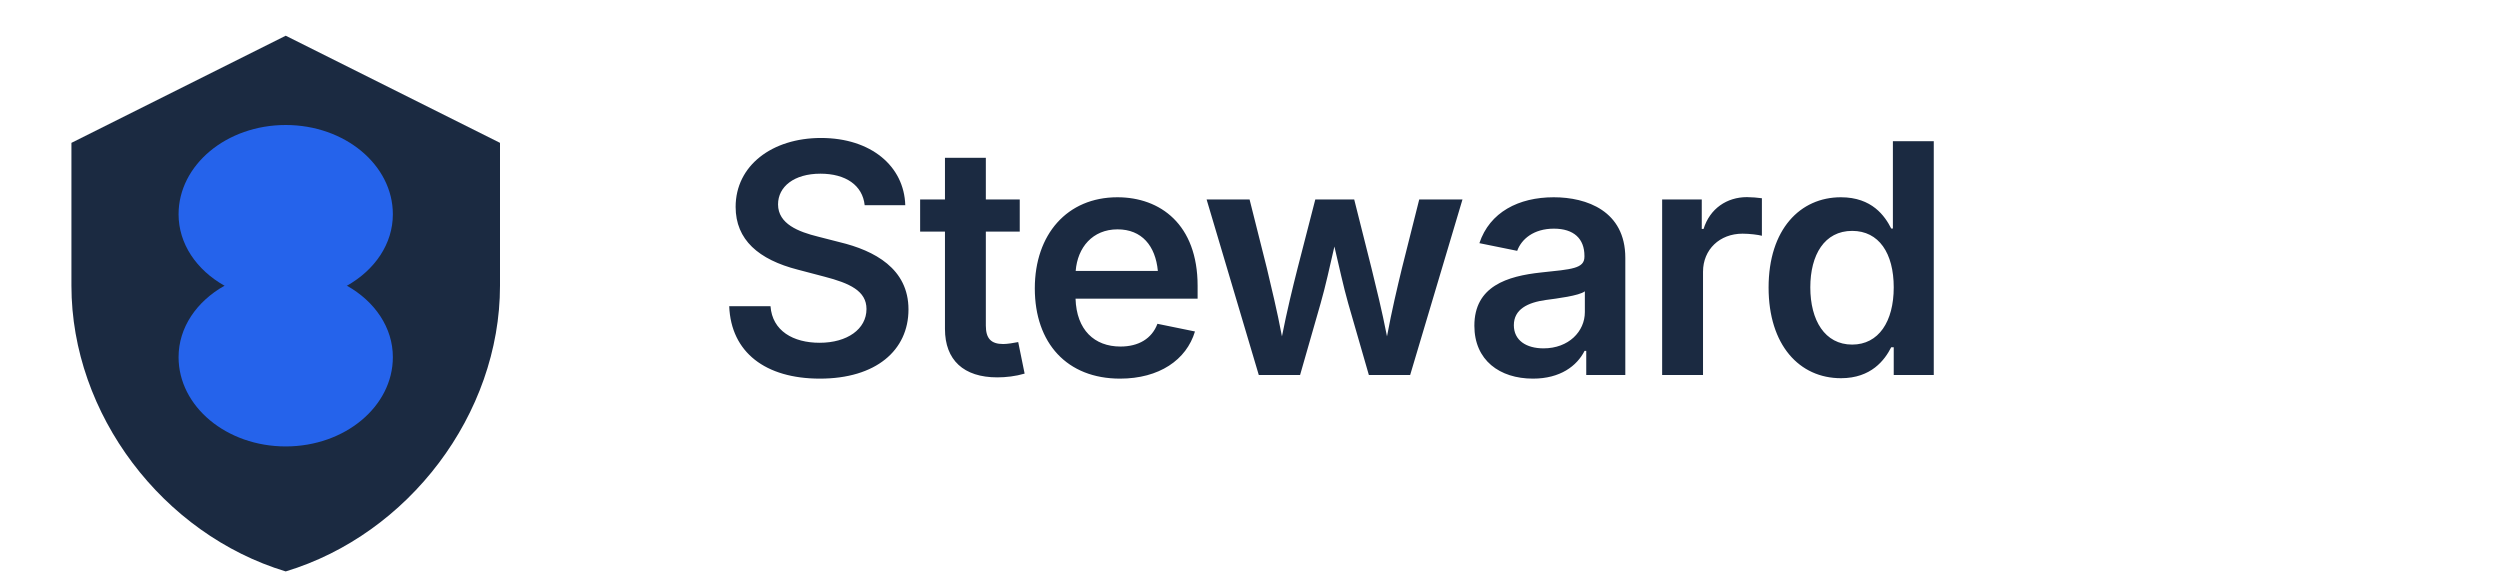
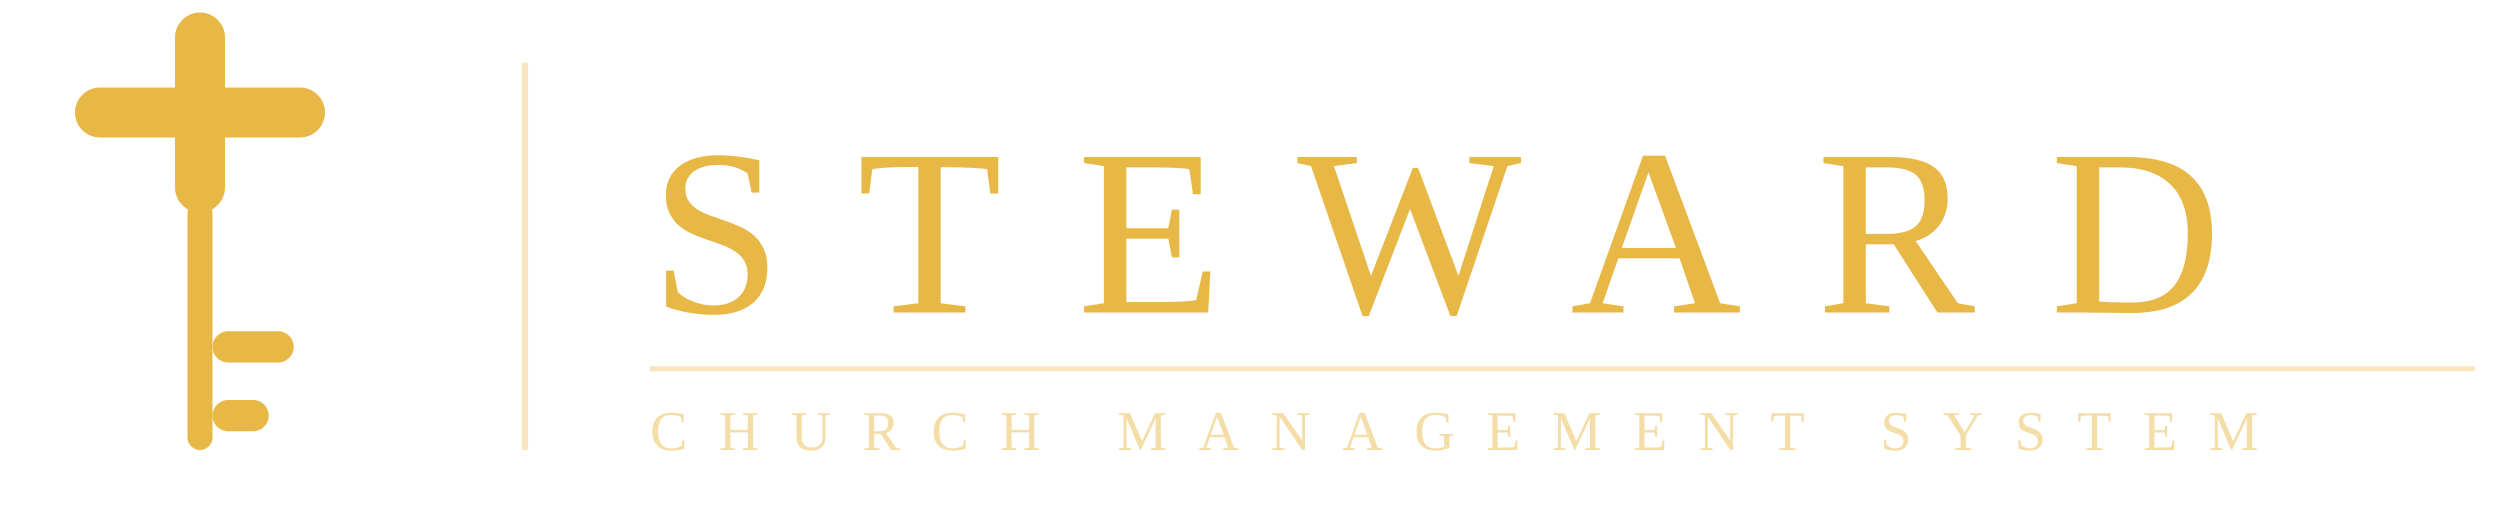
- <svg xmlns="http://www.w3.org/2000/svg" viewBox="0 0 280 64" fill="none">
-   <g transform="translate(0, 0)">
-     <path d="M32 4L8 16v16c0 14.4 10.24 27.84 24 32 13.76-4.16 24-17.6 24-32V16L32 4z" fill="#1B2A41" />
-     <path d="M32 14c-6.627 0-12 4.477-12 10 0 3.314 2.015 6.236 5.143 8L32 36l6.857-4c3.128-1.764 5.143-4.686 5.143-8 0-5.523-5.373-10-12-10z" fill="#2563EB" />
-     <path d="M32 50c6.627 0 12-4.477 12-10 0-3.314-2.015-6.236-5.143-8L32 28l-6.857 4c-3.128 1.764-5.143 4.686-5.143 8 0 5.523 5.373 10 12 10z" fill="#2563EB" />
-   </g>
-   <text x="80" y="42" font-family="Inter, system-ui, -apple-system, sans-serif" font-size="36" font-weight="600" fill="#1B2A41" letter-spacing="-0.02em">Steward</text>
+ <svg xmlns="http://www.w3.org/2000/svg" viewBox="0 0 400 82" fill="none">
+   <rect x="28" y="2" width="8" height="32" rx="4" fill="#E8B847" />
+   <rect x="12" y="14" width="40" height="8" rx="4" fill="#E8B847" />
+   <rect x="30" y="32" width="4" height="40" rx="2" fill="#E8B847" />
+   <rect x="34" y="53" width="13" height="5" rx="2.5" fill="#E8B847" />
+   <rect x="34" y="64" width="9" height="5" rx="2.5" fill="#E8B847" />
+   <line x1="84" y1="10" x2="84" y2="72" stroke="#E8B847" stroke-width="1" opacity="0.35" />
+   <text x="104" y="50" font-family="Georgia, 'Times New Roman', serif" font-size="38" font-weight="300" letter-spacing="12" fill="#E8B847">STEWARD</text>
+   <line x1="104" y1="59" x2="396" y2="59" stroke="#E8B847" stroke-width="0.8" opacity="0.35" />
+   <text x="104" y="72" font-family="Georgia, 'Times New Roman', serif" font-size="9" font-weight="400" letter-spacing="5" fill="#E8B847" opacity="0.48">CHURCH MANAGEMENT SYSTEM</text>
</svg>
